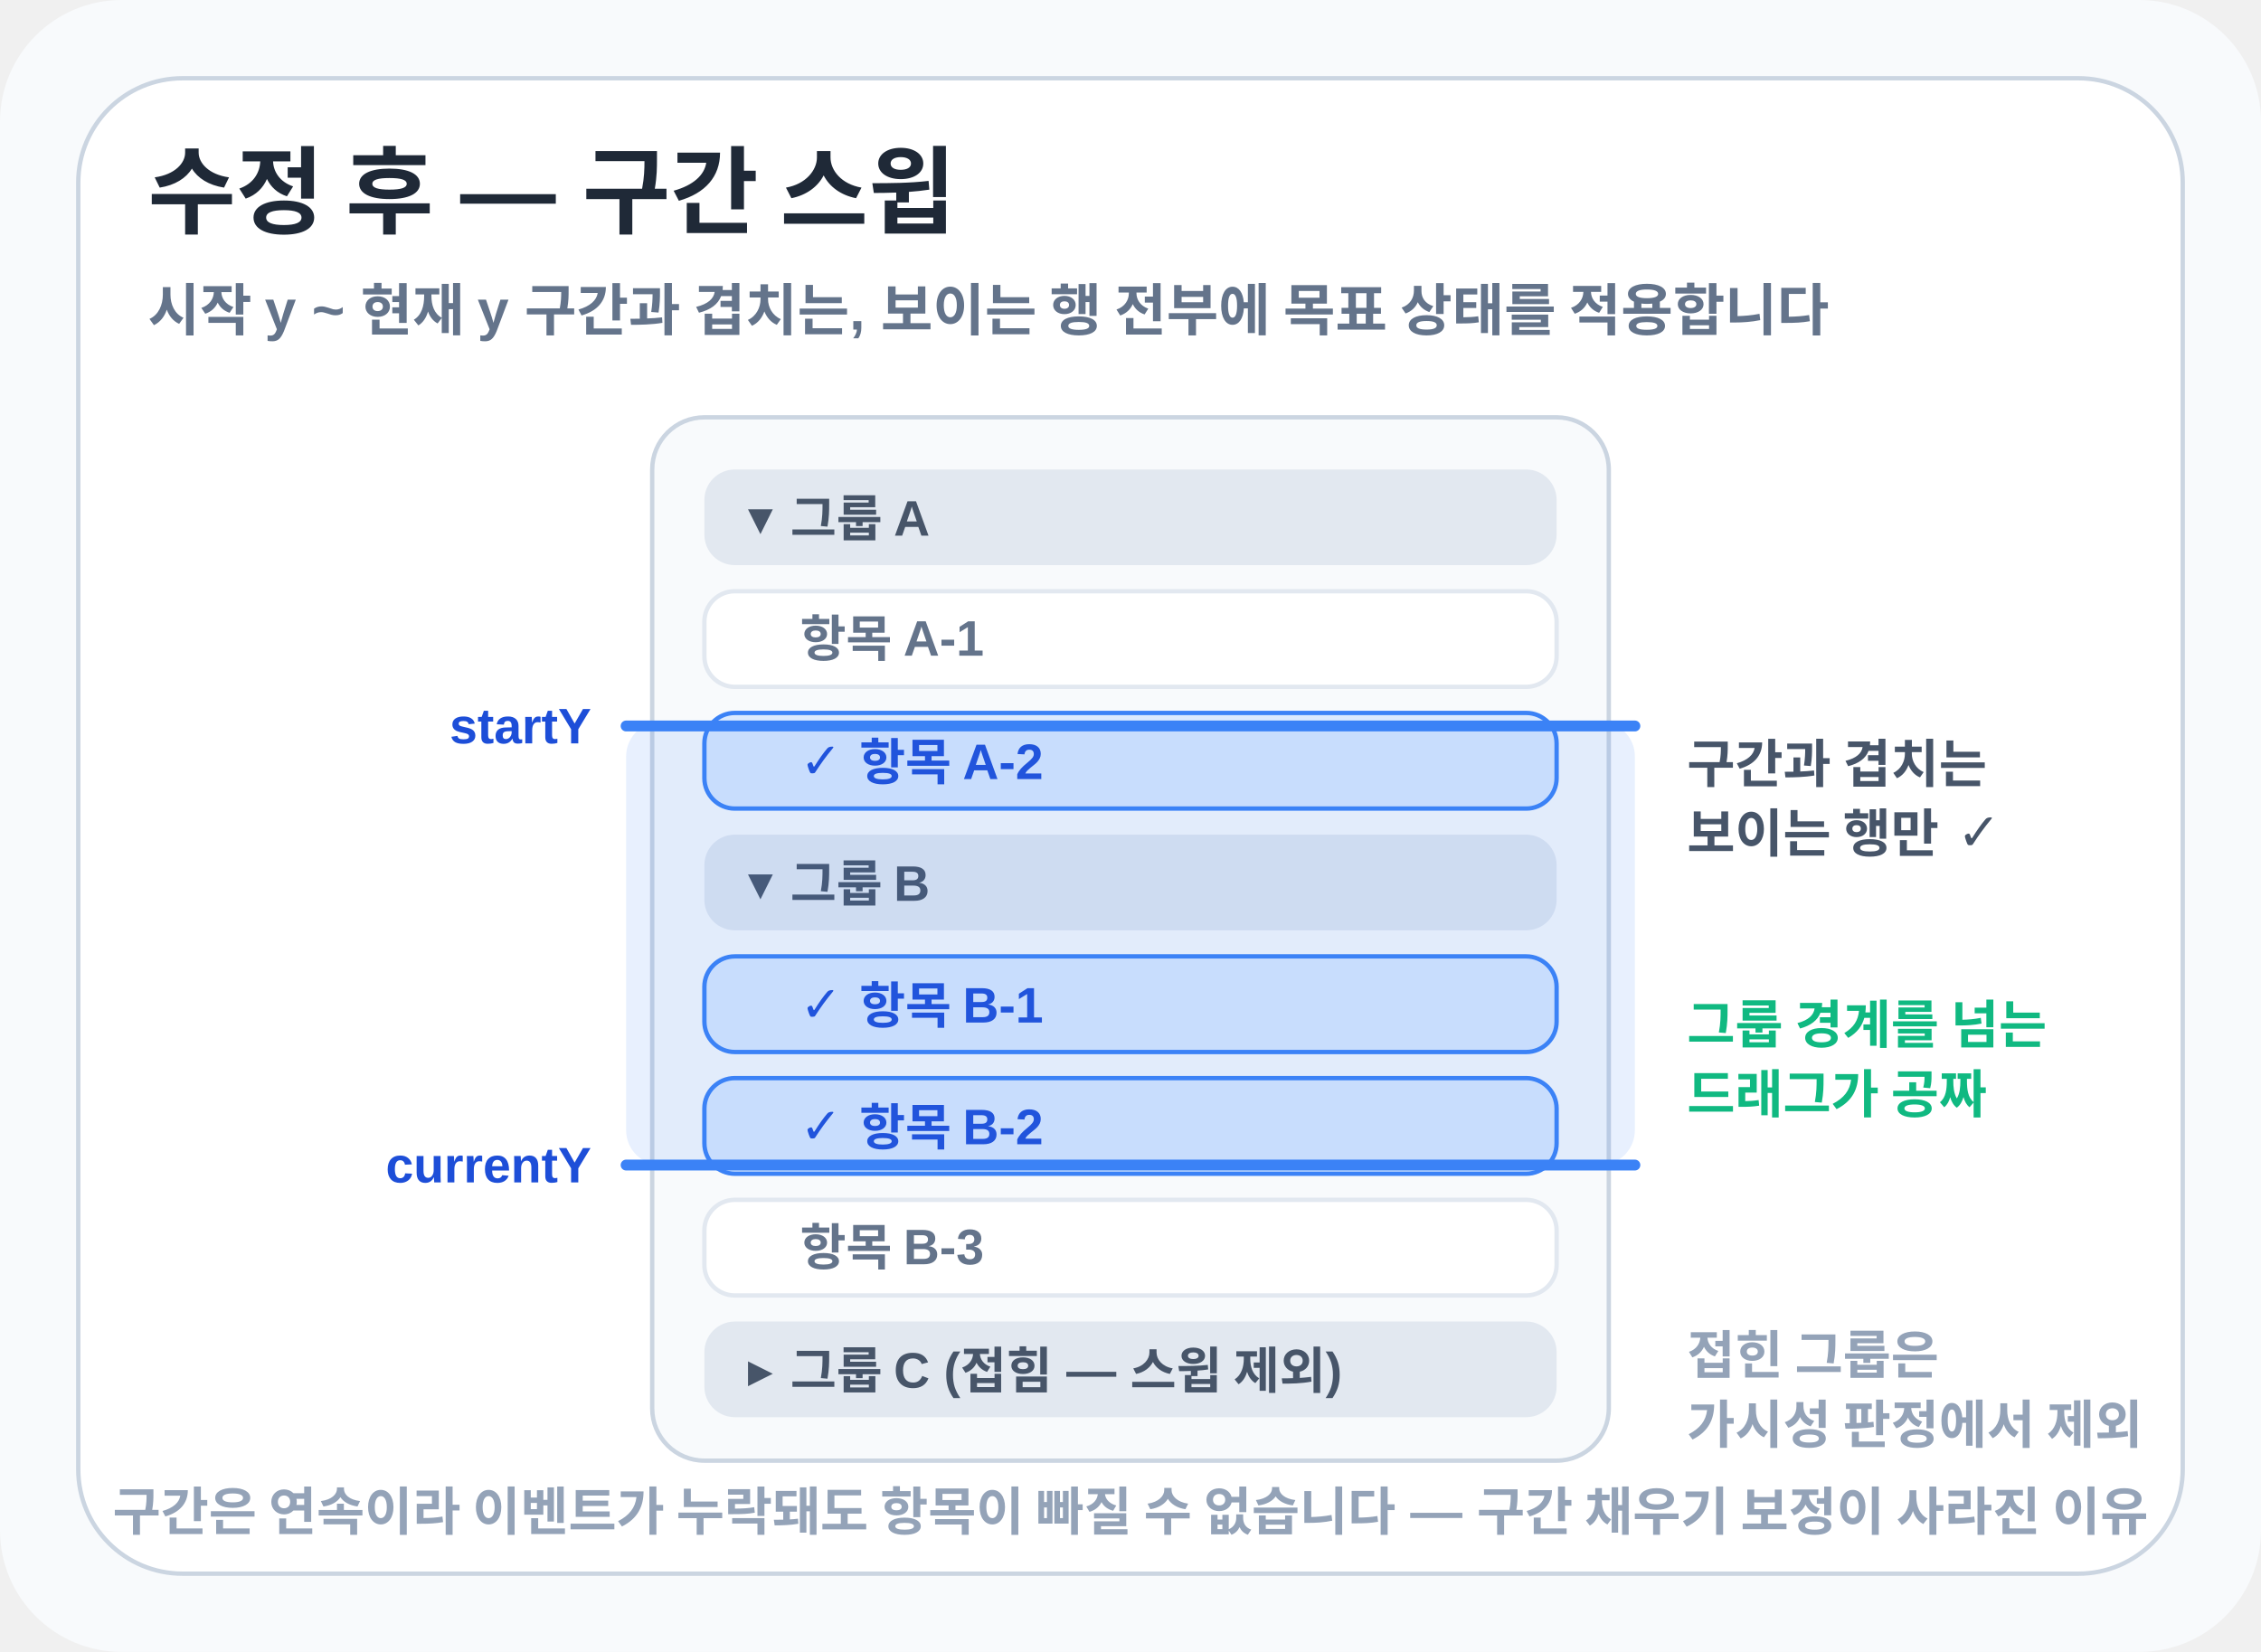
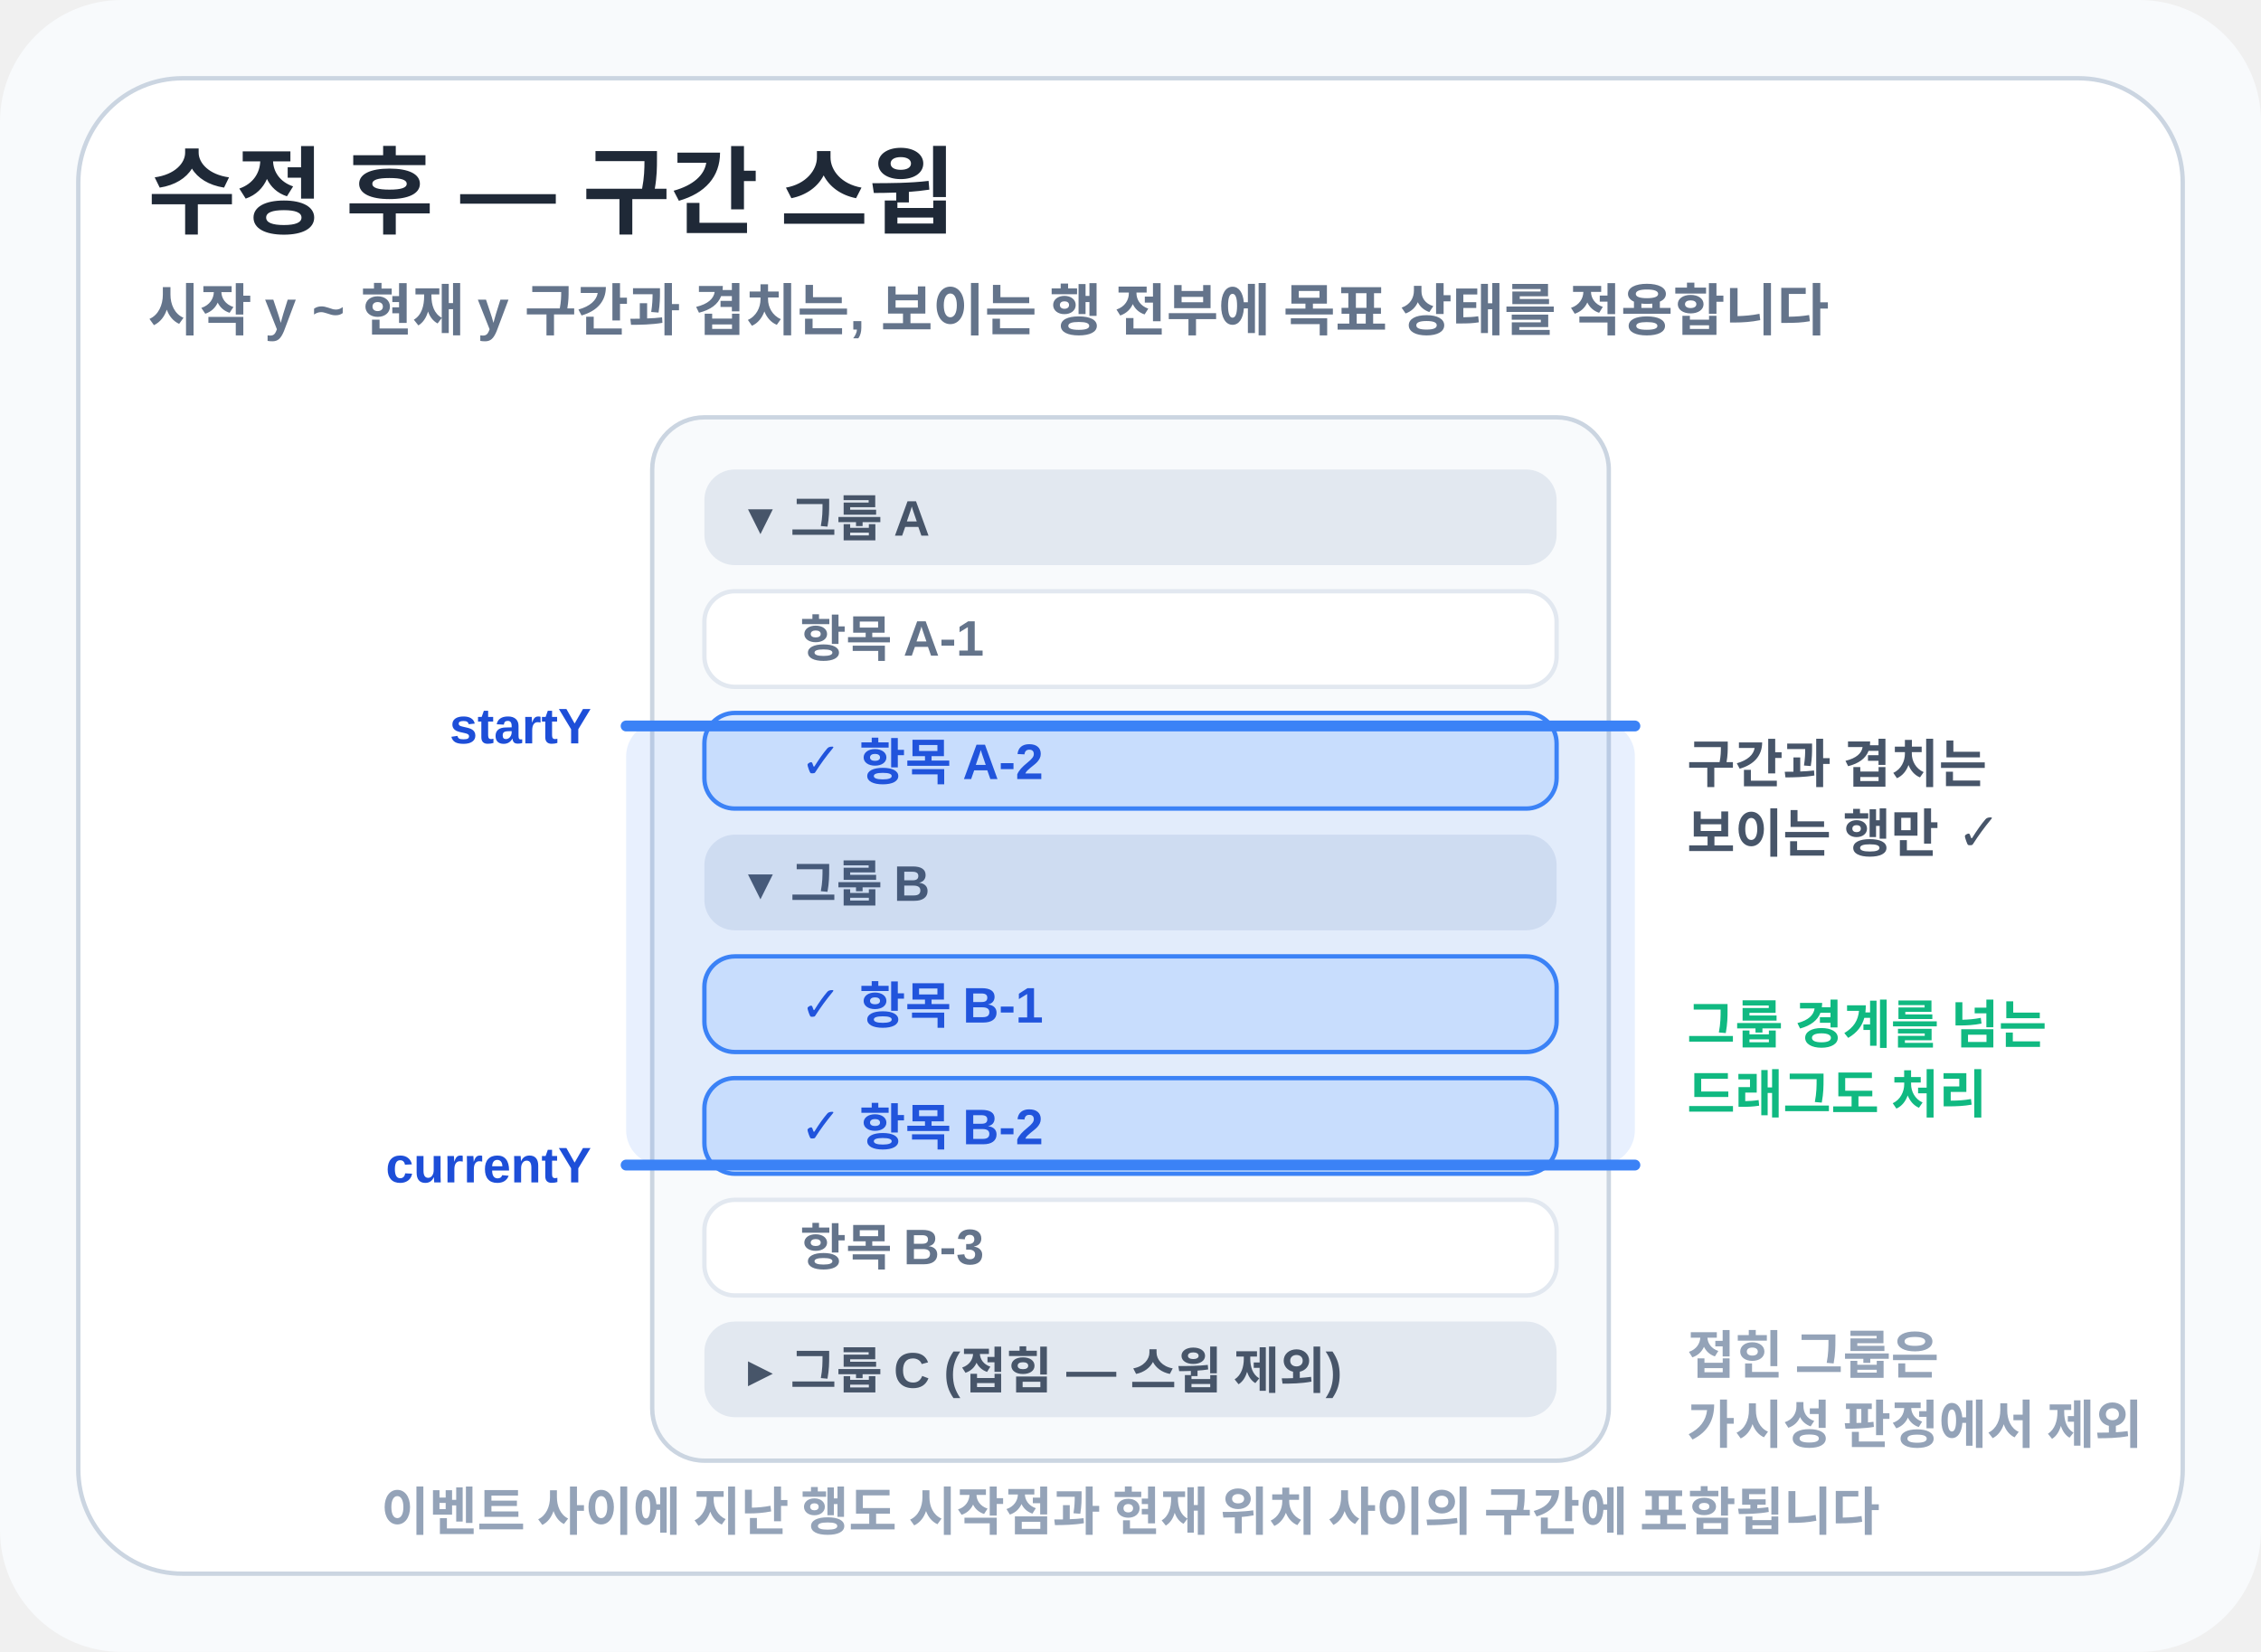
<svg xmlns="http://www.w3.org/2000/svg" width="520" height="380" viewBox="0 0 520 380">
  <style>text{font-family:Arial,Helvetica,sans-serif}.mono{font-family:Menlo,Consolas,monospace}</style>
  <rect width="520" height="380" rx="28" fill="#F8FAFC" />
  <rect x="18" y="18" width="484" height="344" rx="24" fill="#FFFFFF" stroke="#CBD5E1" />
  <text x="34" y="52" font-size="22" font-weight="800" fill="#1F2937">수정 후 — 구간 스윕</text>
  <text x="34" y="76" font-size="13" font-weight="700" fill="#64748B">시작 y ~ 현재 y 구간과 겹치는, 보이는 행 전부에 목표 상태를 적용합니다</text>
  <rect x="150" y="96" width="220" height="240" rx="12" fill="#F8FAFC" stroke="#CBD5E1" />
  <g font-size="11.5" font-weight="700">
    <rect x="162" y="108" width="196" height="22" rx="7" fill="#E2E8F0" />
    <text x="172" y="123" fill="#475569">▾ 그룹 A</text>
    <rect x="162" y="136" width="196" height="22" rx="7" fill="#FFFFFF" stroke="#E2E8F0" />
    <text x="184" y="151" fill="#64748B">항목 A-1</text>
    <rect x="162" y="164" width="196" height="22" rx="7" fill="#DBEAFE" stroke="#3B82F6" />
    <text x="184" y="179" fill="#1D4ED8">✓ 항목 A-2</text>
    <rect x="162" y="192" width="196" height="22" rx="7" fill="#E2E8F0" />
    <text x="172" y="207" fill="#475569">▾ 그룹 B</text>
    <rect x="162" y="220" width="196" height="22" rx="7" fill="#DBEAFE" stroke="#3B82F6" />
    <text x="184" y="235" fill="#1D4ED8">✓ 항목 B-1</text>
    <rect x="162" y="248" width="196" height="22" rx="7" fill="#DBEAFE" stroke="#3B82F6" />
    <text x="184" y="263" fill="#1D4ED8">✓ 항목 B-2</text>
    <rect x="162" y="276" width="196" height="22" rx="7" fill="#FFFFFF" stroke="#E2E8F0" />
    <text x="184" y="291" fill="#64748B">항목 B-3</text>
    <rect x="162" y="304" width="196" height="22" rx="7" fill="#E2E8F0" />
    <text x="172" y="319" fill="#475569">▸ 그룹 C (접힘 — 스윕 제외)</text>
  </g>
  <rect x="144" y="166" width="232" height="102" rx="8" fill="#3B82F6" opacity="0.12" />
  <g stroke="#3B82F6" stroke-width="2.5" fill="none" stroke-linecap="round">
    <line x1="144" y1="167" x2="376" y2="167" />
    <line x1="144" y1="268" x2="376" y2="268" />
  </g>
  <g class="mono" font-size="11.5" font-weight="800" fill="#1D4ED8" text-anchor="end">
    <text x="136" y="171">startY</text>
    <text x="136" y="272">currentY</text>
  </g>
  <g font-size="12" font-weight="700" fill="#475569">
    <text x="388" y="180">구간과 겹치는</text>
    <text x="388" y="196">보이는 행만 ✓</text>
    <text x="388" y="240" fill="#10B981">그룹 경계를 넘는</text>
-     <text x="388" y="256" fill="#10B981">드래그가 공짜</text>
+     <text x="388" y="256" fill="#10B981">드래그도 처리</text>
    <text x="388" y="316" fill="#94A3B8">접힌 그룹은</text>
    <text x="388" y="332" fill="#94A3B8">가시성 판정에서 제외</text>
  </g>
-   <text x="260" y="352" text-anchor="middle" font-size="12" font-weight="700" fill="#94A3B8">구간은 연속이라 이벤트가 누락돼도 항목이 빠질 수 없습니다 — 구간 채우기 보정이 사라진 이유</text>
+   <text x="260" y="352" text-anchor="middle" font-size="12" font-weight="700" fill="#94A3B8">이벤트 사이에 지난 행도 시작점과 현재 위치 사이의 구간에 포함됩니다</text>
</svg>
